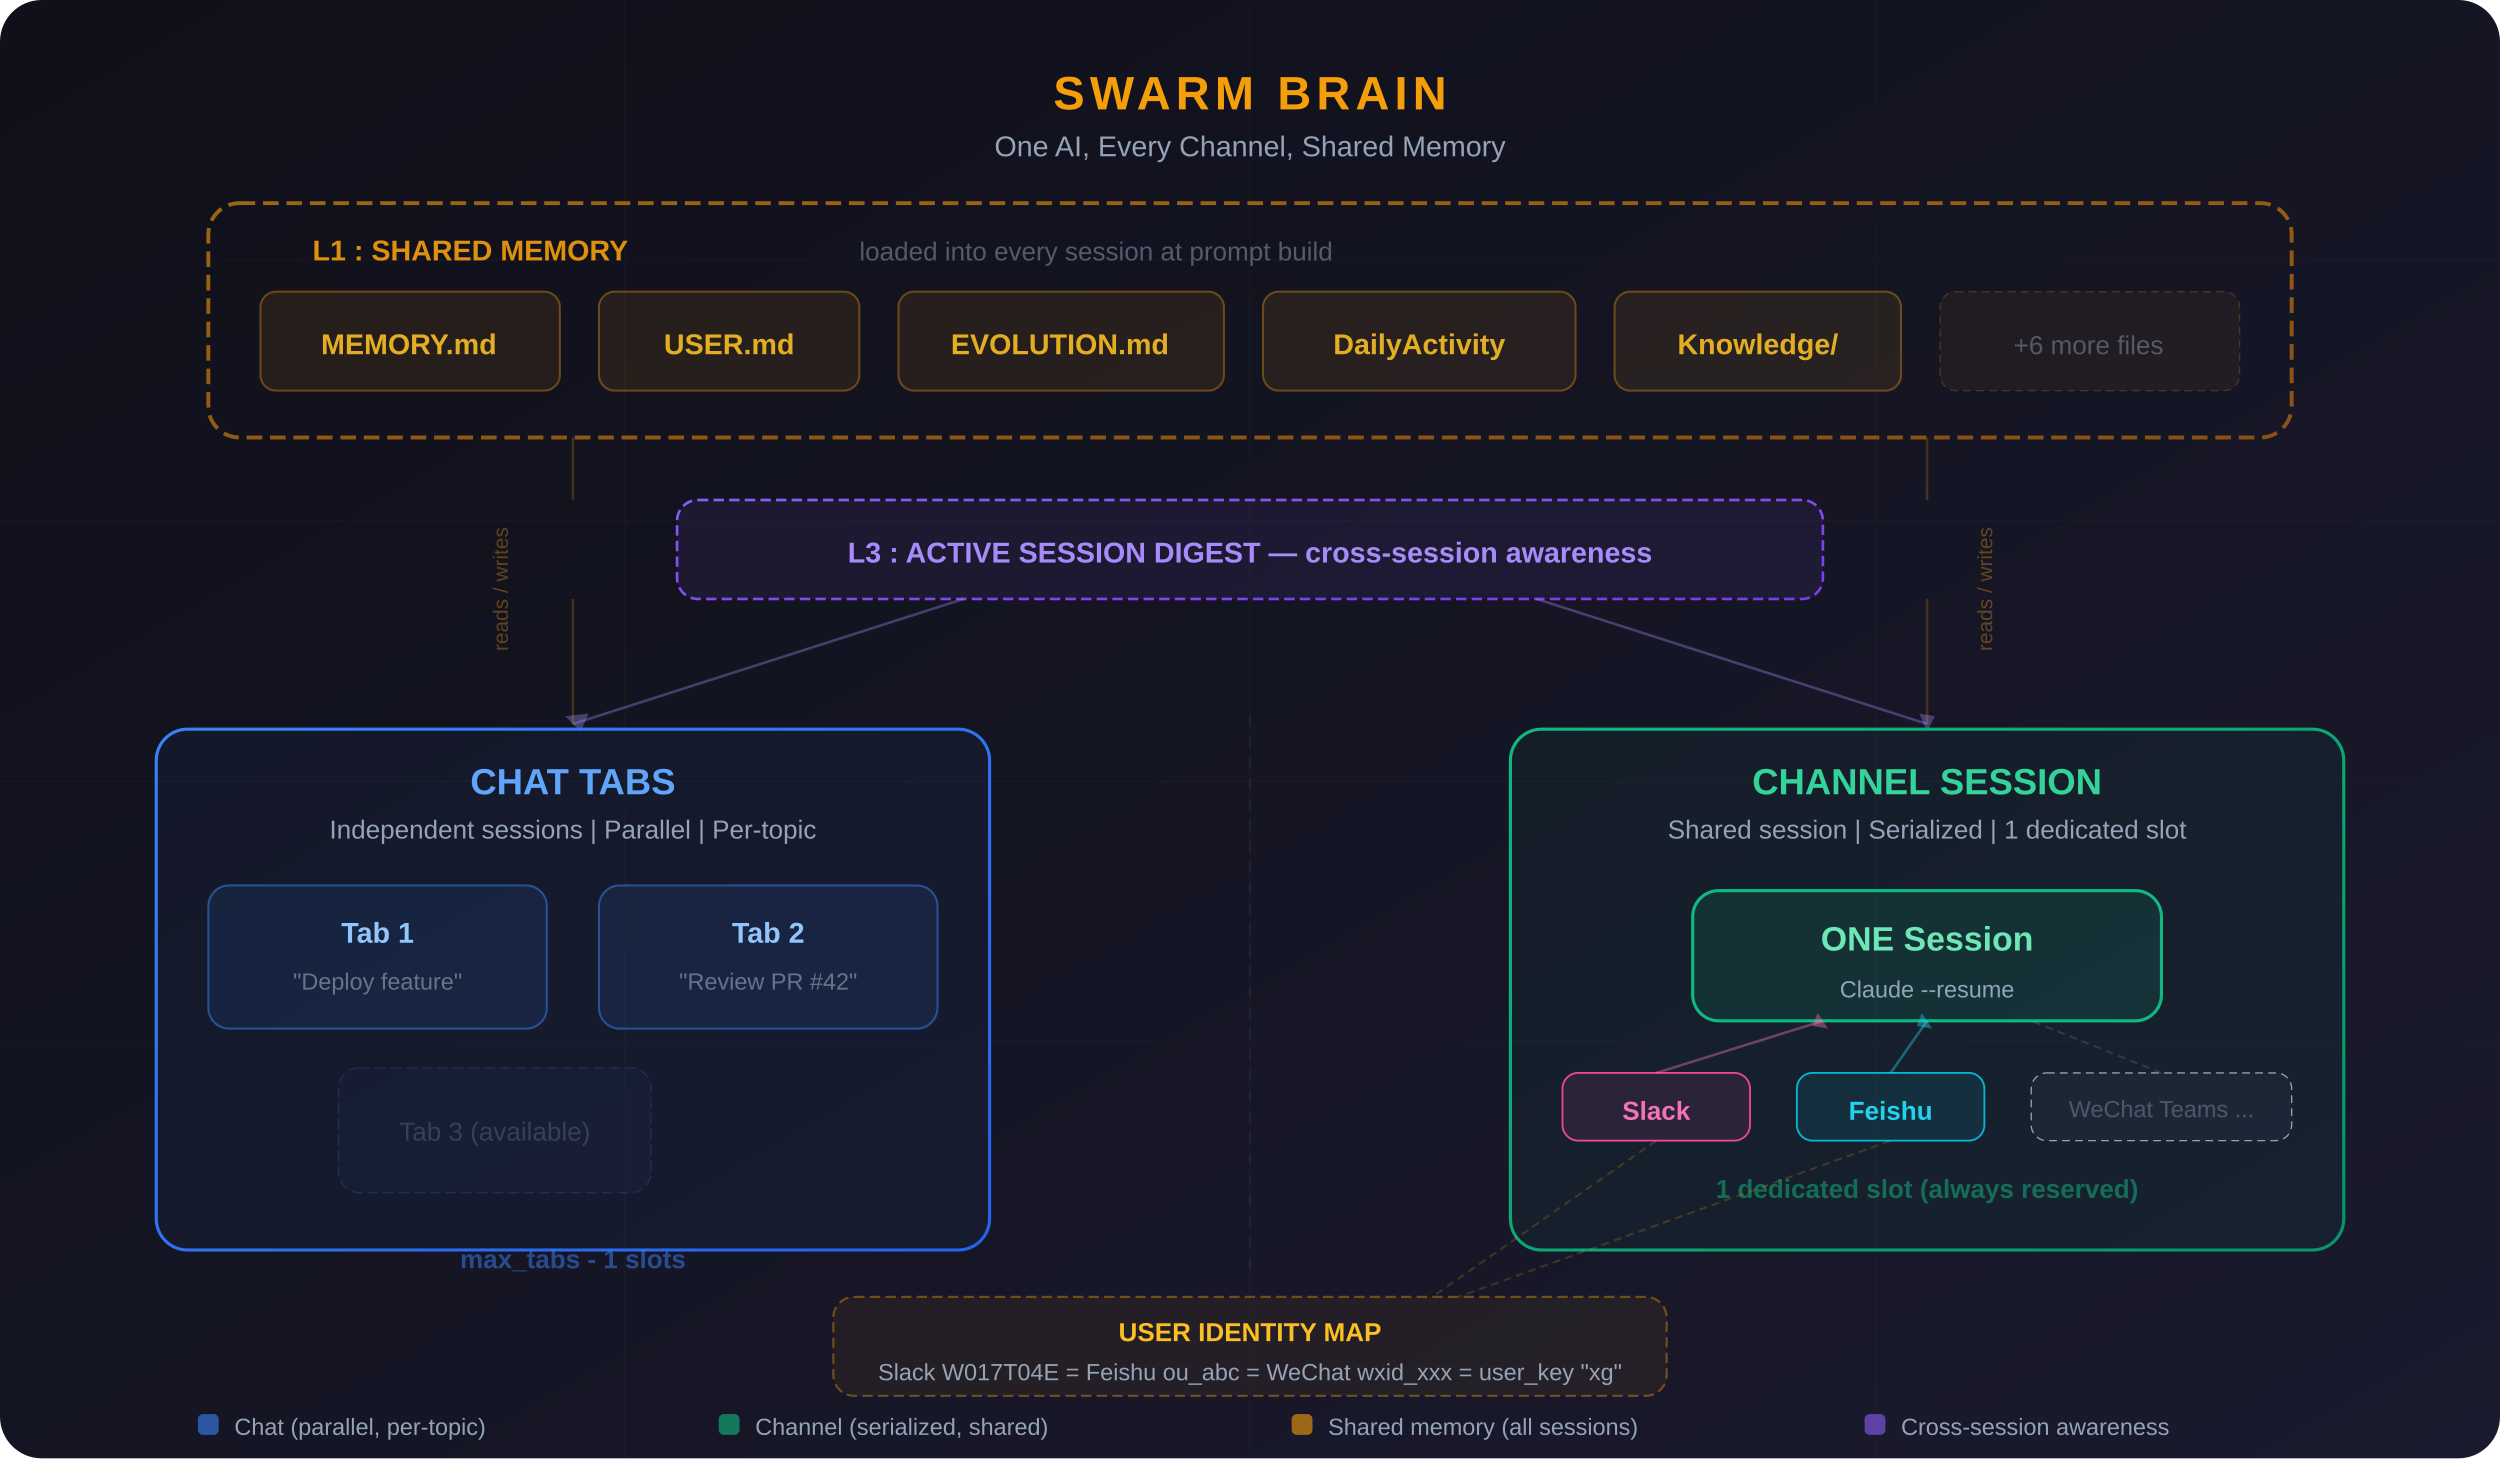
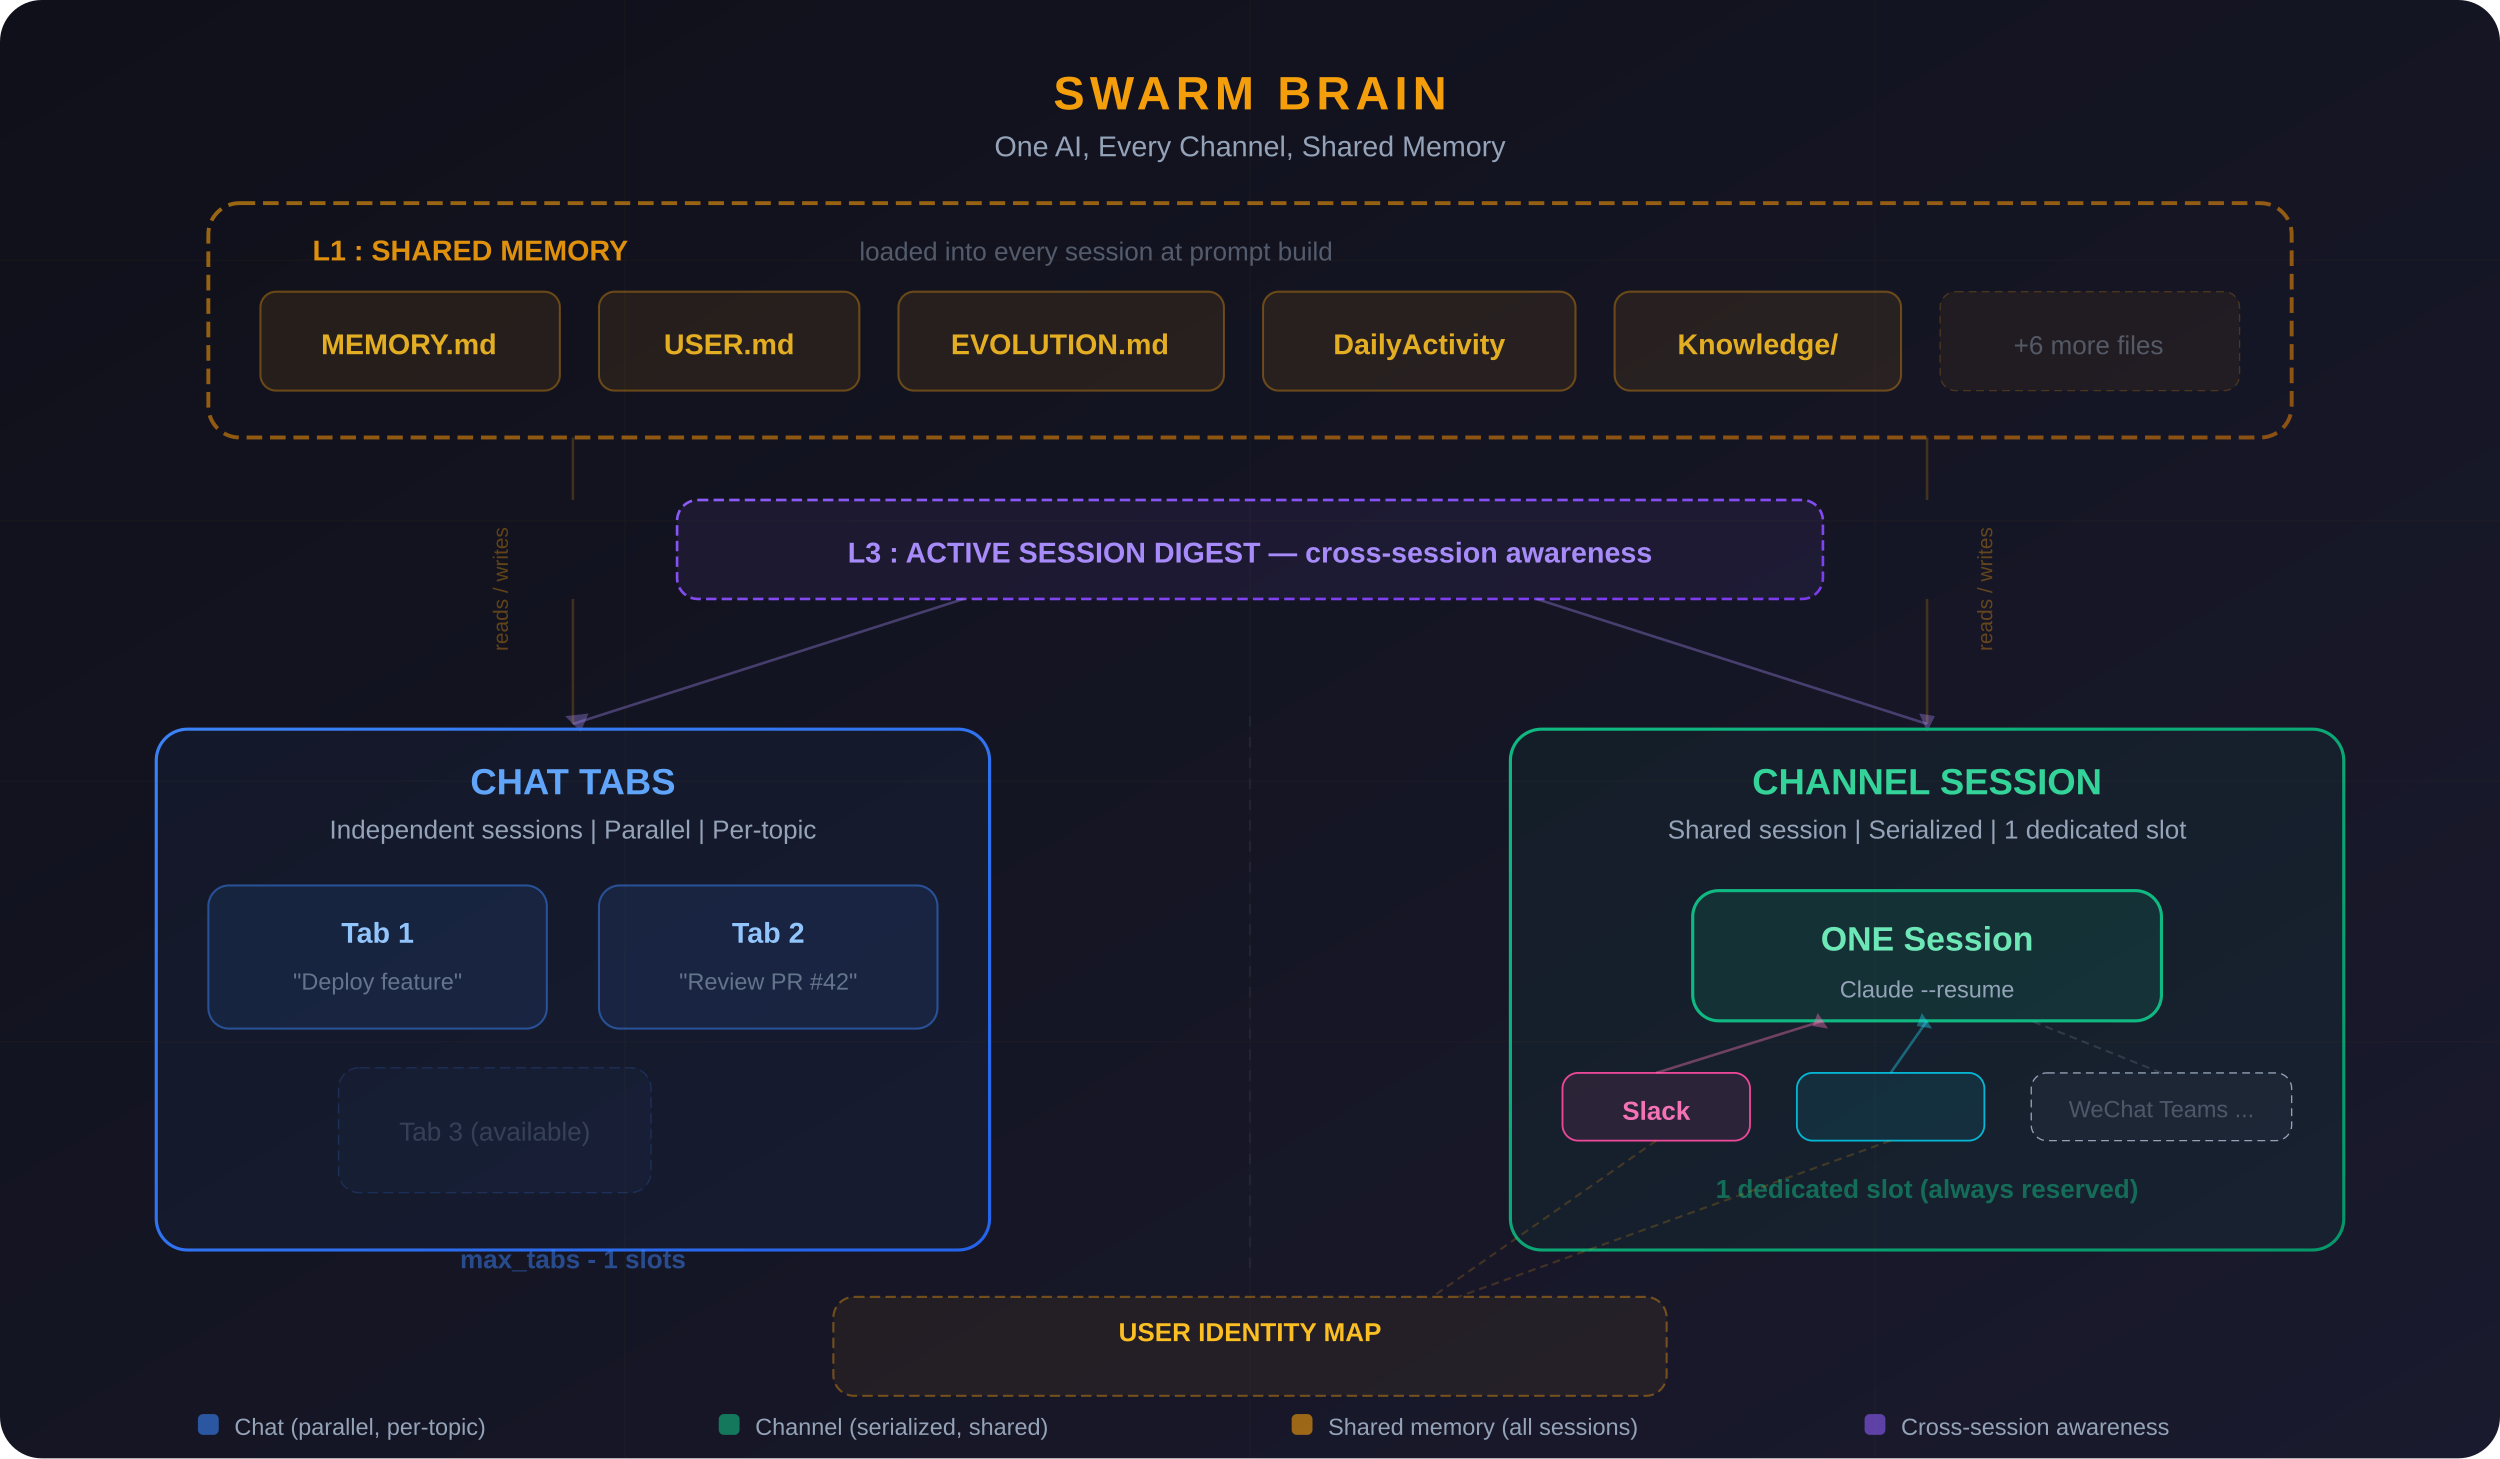
<svg xmlns="http://www.w3.org/2000/svg" viewBox="0 0 960 560" width="960" height="560">
  <defs>
    <linearGradient id="bg" x1="0%" y1="0%" x2="100%" y2="100%">
      <stop offset="0%" stop-color="#0f1019" />
      <stop offset="100%" stop-color="#1a1a2e" />
    </linearGradient>
    <linearGradient id="gold" x1="0%" y1="0%" x2="100%" y2="100%">
      <stop offset="0%" stop-color="#f59e0b" />
      <stop offset="100%" stop-color="#d97706" />
    </linearGradient>
    <linearGradient id="blue" x1="0%" y1="0%" x2="100%" y2="100%">
      <stop offset="0%" stop-color="#3b82f6" />
      <stop offset="100%" stop-color="#2563eb" />
    </linearGradient>
    <linearGradient id="purple" x1="0%" y1="0%" x2="100%" y2="100%">
      <stop offset="0%" stop-color="#8b5cf6" />
      <stop offset="100%" stop-color="#7c3aed" />
    </linearGradient>
    <linearGradient id="green" x1="0%" y1="0%" x2="100%" y2="100%">
      <stop offset="0%" stop-color="#10b981" />
      <stop offset="100%" stop-color="#059669" />
    </linearGradient>
  </defs>
  <rect width="960" height="560" rx="16" fill="url(#bg)" />
  <g opacity="0.03" stroke="#f59e0b">
    <line x1="0" y1="100" x2="960" y2="100" stroke-width="0.5" />
    <line x1="0" y1="200" x2="960" y2="200" stroke-width="0.5" />
    <line x1="0" y1="300" x2="960" y2="300" stroke-width="0.5" />
    <line x1="0" y1="400" x2="960" y2="400" stroke-width="0.5" />
    <line x1="240" y1="0" x2="240" y2="560" stroke-width="0.5" />
    <line x1="480" y1="0" x2="480" y2="560" stroke-width="0.5" />
    <line x1="720" y1="0" x2="720" y2="560" stroke-width="0.5" />
  </g>
  <text x="480" y="42" text-anchor="middle" fill="#f59e0b" font-family="Arial,Helvetica,sans-serif" font-size="18" font-weight="bold" letter-spacing="2">SWARM BRAIN</text>
  <text x="480" y="60" text-anchor="middle" fill="#94a3b8" font-family="Arial,Helvetica,sans-serif" font-size="11">One AI, Every Channel, Shared Memory</text>
  <rect x="80" y="78" width="800" height="90" rx="12" fill="none" stroke="url(#gold)" stroke-width="1.5" stroke-dasharray="6 3" opacity="0.6" />
  <text x="120" y="100" fill="#f59e0b" font-family="Arial,Helvetica,sans-serif" font-size="11" font-weight="bold" opacity="0.9">L1 : SHARED MEMORY</text>
  <text x="330" y="100" fill="#94a3b8" font-family="Arial,Helvetica,sans-serif" font-size="10" opacity="0.5">loaded into every session at prompt build</text>
  <g opacity="0.9">
    <rect x="100" y="112" width="115" height="38" rx="6" fill="#f59e0b" fill-opacity="0.1" stroke="#f59e0b" stroke-width="0.8" stroke-opacity="0.4" />
    <text x="157" y="136" text-anchor="middle" fill="#fbbf24" font-family="Arial,Helvetica,sans-serif" font-size="11" font-weight="bold">MEMORY.md</text>
    <rect x="230" y="112" width="100" height="38" rx="6" fill="#f59e0b" fill-opacity="0.1" stroke="#f59e0b" stroke-width="0.8" stroke-opacity="0.4" />
    <text x="280" y="136" text-anchor="middle" fill="#fbbf24" font-family="Arial,Helvetica,sans-serif" font-size="11" font-weight="bold">USER.md</text>
    <rect x="345" y="112" width="125" height="38" rx="6" fill="#f59e0b" fill-opacity="0.1" stroke="#f59e0b" stroke-width="0.8" stroke-opacity="0.4" />
    <text x="407" y="136" text-anchor="middle" fill="#fbbf24" font-family="Arial,Helvetica,sans-serif" font-size="11" font-weight="bold">EVOLUTION.md</text>
    <rect x="485" y="112" width="120" height="38" rx="6" fill="#f59e0b" fill-opacity="0.1" stroke="#f59e0b" stroke-width="0.8" stroke-opacity="0.4" />
    <text x="545" y="136" text-anchor="middle" fill="#fbbf24" font-family="Arial,Helvetica,sans-serif" font-size="11" font-weight="bold">DailyActivity</text>
    <rect x="620" y="112" width="110" height="38" rx="6" fill="#f59e0b" fill-opacity="0.1" stroke="#f59e0b" stroke-width="0.8" stroke-opacity="0.4" />
    <text x="675" y="136" text-anchor="middle" fill="#fbbf24" font-family="Arial,Helvetica,sans-serif" font-size="11" font-weight="bold">Knowledge/</text>
    <rect x="745" y="112" width="115" height="38" rx="6" fill="#f59e0b" fill-opacity="0.06" stroke="#f59e0b" stroke-width="0.5" stroke-opacity="0.25" stroke-dasharray="3 2" />
    <text x="802" y="136" text-anchor="middle" fill="#94a3b8" font-family="Arial,Helvetica,sans-serif" font-size="10" opacity="0.5">+6 more files</text>
  </g>
  <rect x="260" y="192" width="440" height="38" rx="8" fill="#8b5cf6" fill-opacity="0.08" stroke="url(#purple)" stroke-width="1" stroke-dasharray="4 2" />
  <text x="480" y="216" text-anchor="middle" fill="#a78bfa" font-family="Arial,Helvetica,sans-serif" font-size="11" font-weight="bold">L3 : ACTIVE SESSION DIGEST — cross-session awareness</text>
  <line x1="370" y1="230" x2="220" y2="278" stroke="#a78bfa" stroke-width="1" opacity="0.35" />
  <polygon points="217,275 223,281 226,274" fill="#a78bfa" opacity="0.35" />
  <line x1="590" y1="230" x2="740" y2="278" stroke="#a78bfa" stroke-width="1" opacity="0.35" />
  <polygon points="737,274 740,281 743,275" fill="#a78bfa" opacity="0.35" />
  <line x1="220" y1="168" x2="220" y2="192" stroke="#f59e0b" stroke-width="1" opacity="0.2" />
  <line x1="220" y1="230" x2="220" y2="278" stroke="#f59e0b" stroke-width="1" opacity="0.2" />
  <line x1="740" y1="168" x2="740" y2="192" stroke="#f59e0b" stroke-width="1" opacity="0.2" />
  <line x1="740" y1="230" x2="740" y2="278" stroke="#f59e0b" stroke-width="1" opacity="0.2" />
  <text x="195" y="250" fill="#f59e0b" font-family="Arial,Helvetica,sans-serif" font-size="8" opacity="0.35" transform="rotate(-90,195,250)">reads / writes</text>
  <text x="765" y="250" fill="#f59e0b" font-family="Arial,Helvetica,sans-serif" font-size="8" opacity="0.35" transform="rotate(-90,765,250)">reads / writes</text>
  <rect x="60" y="280" width="320" height="200" rx="12" fill="#3b82f6" fill-opacity="0.05" stroke="url(#blue)" stroke-width="1.2" />
  <text x="220" y="305" text-anchor="middle" fill="#60a5fa" font-family="Arial,Helvetica,sans-serif" font-size="14" font-weight="bold">CHAT TABS</text>
  <text x="220" y="322" text-anchor="middle" fill="#94a3b8" font-family="Arial,Helvetica,sans-serif" font-size="10">Independent sessions | Parallel | Per-topic</text>
  <rect x="80" y="340" width="130" height="55" rx="8" fill="#3b82f6" fill-opacity="0.1" stroke="#3b82f6" stroke-width="0.8" stroke-opacity="0.5" />
  <text x="145" y="362" text-anchor="middle" fill="#93c5fd" font-family="Arial,Helvetica,sans-serif" font-size="11" font-weight="bold">Tab 1</text>
  <text x="145" y="380" text-anchor="middle" fill="#64748b" font-family="Arial,Helvetica,sans-serif" font-size="9">"Deploy feature"</text>
  <rect x="230" y="340" width="130" height="55" rx="8" fill="#3b82f6" fill-opacity="0.1" stroke="#3b82f6" stroke-width="0.8" stroke-opacity="0.5" />
  <text x="295" y="362" text-anchor="middle" fill="#93c5fd" font-family="Arial,Helvetica,sans-serif" font-size="11" font-weight="bold">Tab 2</text>
  <text x="295" y="380" text-anchor="middle" fill="#64748b" font-family="Arial,Helvetica,sans-serif" font-size="9">"Review PR #42"</text>
  <rect x="130" y="410" width="120" height="48" rx="8" fill="#3b82f6" fill-opacity="0.04" stroke="#3b82f6" stroke-width="0.5" stroke-opacity="0.2" stroke-dasharray="4 2" />
  <text x="190" y="438" text-anchor="middle" fill="#64748b" font-family="Arial,Helvetica,sans-serif" font-size="10" opacity="0.4">Tab 3 (available)</text>
  <text x="220" y="487" text-anchor="middle" fill="#3b82f6" font-family="Arial,Helvetica,sans-serif" font-size="10" font-weight="bold" opacity="0.5">max_tabs - 1 slots</text>
  <rect x="580" y="280" width="320" height="200" rx="12" fill="#10b981" fill-opacity="0.05" stroke="url(#green)" stroke-width="1.2" />
  <text x="740" y="305" text-anchor="middle" fill="#34d399" font-family="Arial,Helvetica,sans-serif" font-size="14" font-weight="bold">CHANNEL SESSION</text>
  <text x="740" y="322" text-anchor="middle" fill="#94a3b8" font-family="Arial,Helvetica,sans-serif" font-size="10">Shared session | Serialized | 1 dedicated slot</text>
  <rect x="650" y="342" width="180" height="50" rx="10" fill="#10b981" fill-opacity="0.12" stroke="#10b981" stroke-width="1.2" />
  <text x="740" y="365" text-anchor="middle" fill="#6ee7b7" font-family="Arial,Helvetica,sans-serif" font-size="13" font-weight="bold">ONE Session</text>
  <text x="740" y="383" text-anchor="middle" fill="#94a3b8" font-family="Arial,Helvetica,sans-serif" font-size="9">Claude --resume</text>
  <rect x="600" y="412" width="72" height="26" rx="6" fill="#ec4899" fill-opacity="0.1" stroke="#ec4899" stroke-width="0.7" />
  <text x="636" y="430" text-anchor="middle" fill="#f472b6" font-family="Arial,Helvetica,sans-serif" font-size="10" font-weight="bold">Slack</text>
  <line x1="636" y1="412" x2="700" y2="392" stroke="#f472b6" stroke-width="1" opacity="0.4" />
  <polygon points="698,389 702,395 696,394" fill="#f472b6" opacity="0.4" />
  <rect x="690" y="412" width="72" height="26" rx="6" fill="#06b6d4" fill-opacity="0.1" stroke="#06b6d4" stroke-width="0.7" />
-   <text x="726" y="430" text-anchor="middle" fill="#22d3ee" font-family="Arial,Helvetica,sans-serif" font-size="10" font-weight="bold">Feishu</text>
  <line x1="726" y1="412" x2="740" y2="392" stroke="#22d3ee" stroke-width="1" opacity="0.4" />
  <polygon points="738,389 742,395 736,394" fill="#22d3ee" opacity="0.4" />
  <rect x="780" y="412" width="100" height="26" rx="6" fill="#94a3b8" fill-opacity="0.05" stroke="#94a3b8" stroke-width="0.5" stroke-dasharray="3 2" />
  <text x="830" y="429" text-anchor="middle" fill="#94a3b8" font-family="Arial,Helvetica,sans-serif" font-size="9" opacity="0.4">WeChat  Teams ...</text>
  <line x1="830" y1="412" x2="780" y2="392" stroke="#94a3b8" stroke-width="0.8" opacity="0.2" stroke-dasharray="3 2" />
  <text x="740" y="460" text-anchor="middle" fill="#10b981" font-family="Arial,Helvetica,sans-serif" font-size="10" font-weight="bold" opacity="0.5">1 dedicated slot (always reserved)</text>
  <rect x="320" y="498" width="320" height="38" rx="8" fill="#f59e0b" fill-opacity="0.06" stroke="#f59e0b" stroke-width="0.8" stroke-dasharray="4 2" stroke-opacity="0.4" />
  <text x="480" y="515" text-anchor="middle" fill="#fbbf24" font-family="Arial,Helvetica,sans-serif" font-size="10" font-weight="bold">USER IDENTITY MAP</text>
-   <text x="480" y="530" text-anchor="middle" fill="#94a3b8" font-family="Arial,Helvetica,sans-serif" font-size="9">Slack W017T04E  =  Feishu ou_abc  =  WeChat wxid_xxx  =  user_key "xg"</text>
  <line x1="636" y1="438" x2="550" y2="498" stroke="#f59e0b" stroke-width="0.8" opacity="0.2" stroke-dasharray="3 2" />
  <line x1="726" y1="438" x2="560" y2="498" stroke="#f59e0b" stroke-width="0.8" opacity="0.2" stroke-dasharray="3 2" />
  <line x1="480" y1="275" x2="480" y2="490" stroke="#334155" stroke-width="0.8" stroke-dasharray="4 4" opacity="0.3" />
  <g transform="translate(80, 548)">
    <rect x="-4" y="-5" width="8" height="8" rx="2" fill="#3b82f6" opacity="0.6" />
    <text x="10" y="3" fill="#94a3b8" font-family="Arial,Helvetica,sans-serif" font-size="9">Chat (parallel, per-topic)</text>
    <rect x="196" y="-5" width="8" height="8" rx="2" fill="#10b981" opacity="0.6" />
    <text x="210" y="3" fill="#94a3b8" font-family="Arial,Helvetica,sans-serif" font-size="9">Channel (serialized, shared)</text>
    <rect x="416" y="-5" width="8" height="8" rx="2" fill="#f59e0b" opacity="0.6" />
    <text x="430" y="3" fill="#94a3b8" font-family="Arial,Helvetica,sans-serif" font-size="9">Shared memory (all sessions)</text>
    <rect x="636" y="-5" width="8" height="8" rx="2" fill="#8b5cf6" opacity="0.6" />
    <text x="650" y="3" fill="#94a3b8" font-family="Arial,Helvetica,sans-serif" font-size="9">Cross-session awareness</text>
  </g>
</svg>
